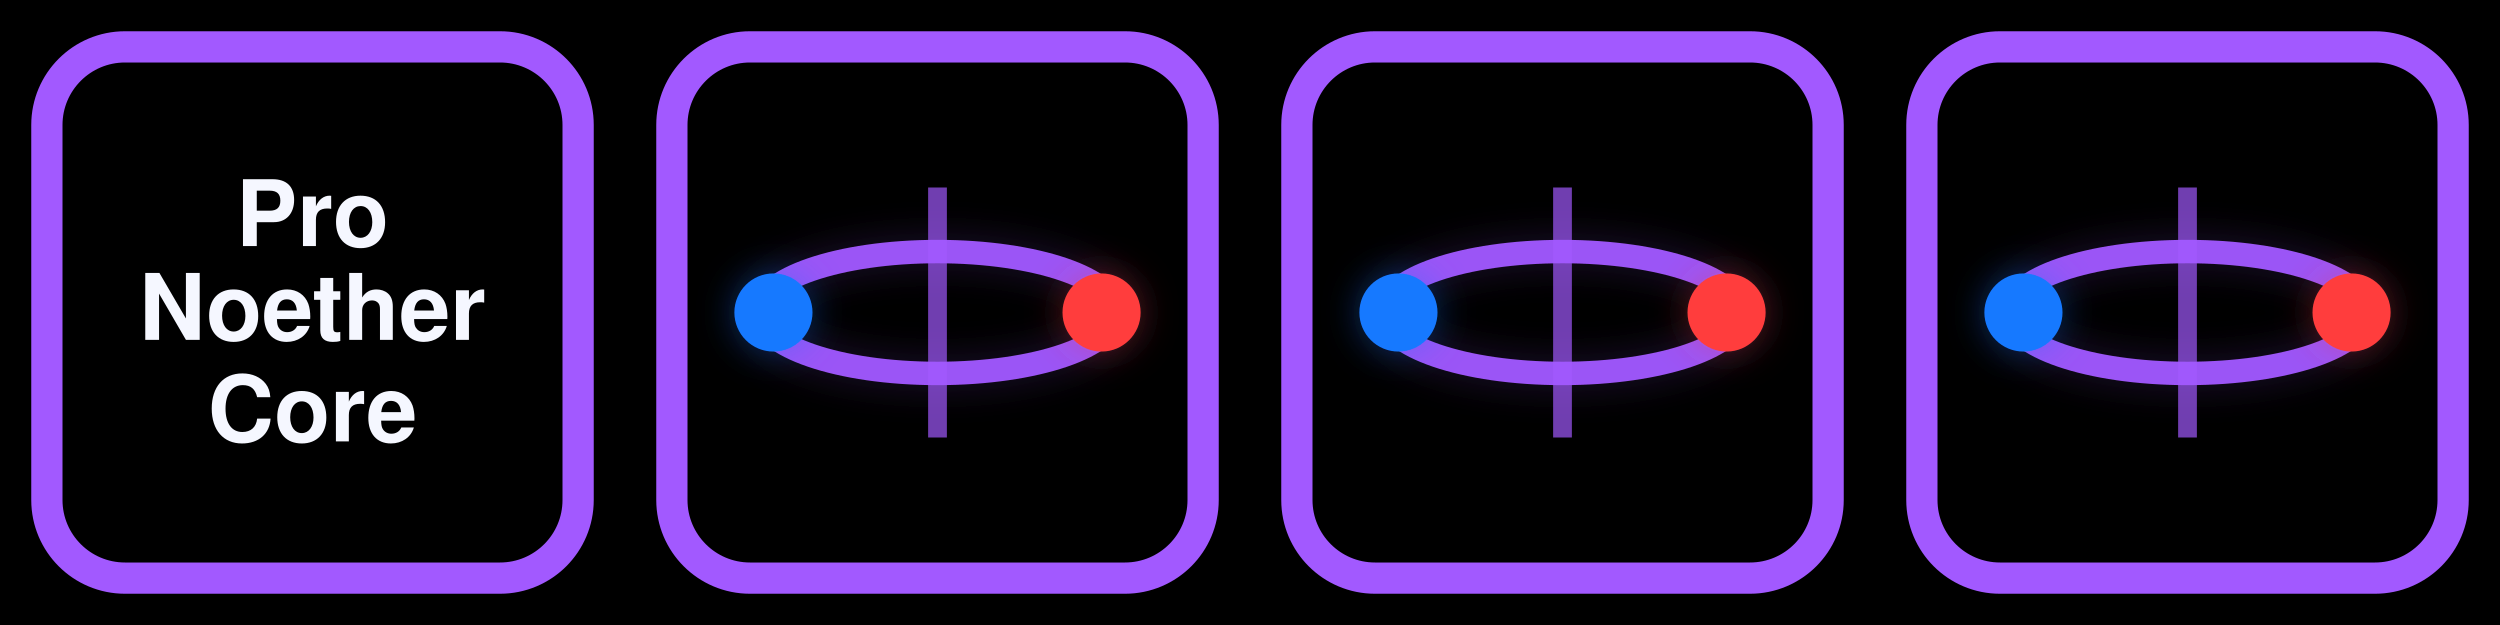
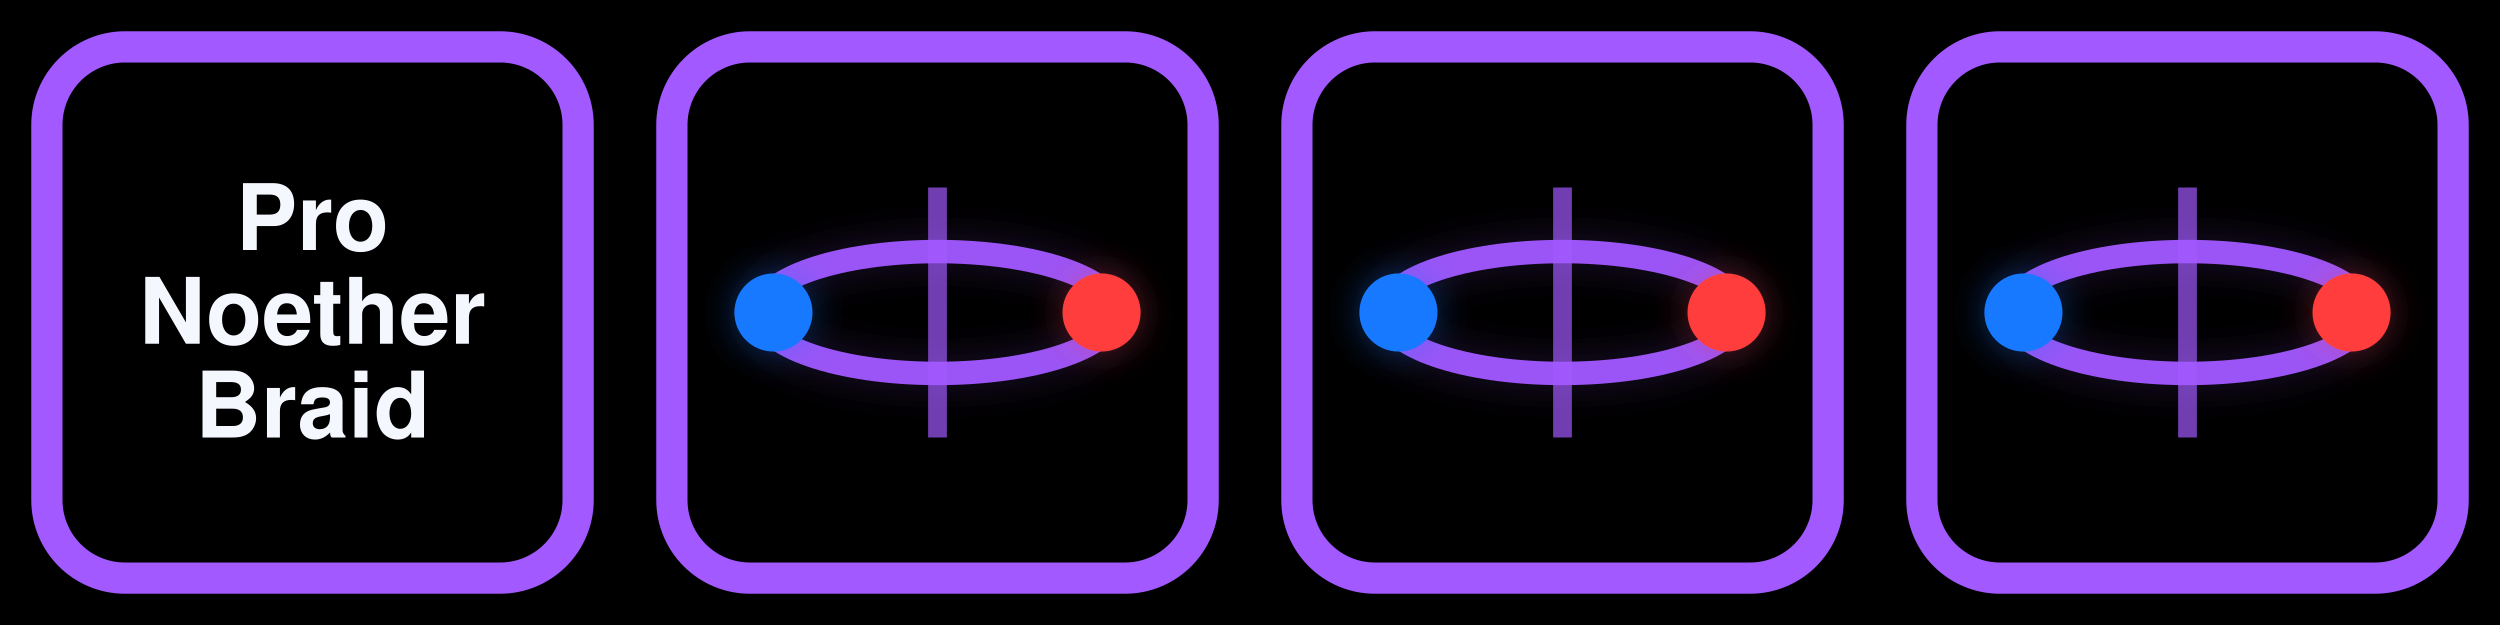
<svg xmlns="http://www.w3.org/2000/svg" viewBox="0 0 320 80" role="img" aria-labelledby="title desc">
  <g transform="translate(0.00 0.00)">
    <rect width="80" height="80" fill="#000000" />
    <rect x="6.00" y="6.00" width="68.00" height="68.00" rx="10.00" fill="none" stroke="#a259ff" stroke-width="4" />
-     <text x="40" y="31.50" fill="#f5f7ff" font-family="'Helvetica Neue', Helvetica, Arial, sans-serif" font-size="11.75" font-weight="700" text-anchor="middle">Pro</text>
-     <text x="40" y="43.50" fill="#f5f7ff" font-family="'Helvetica Neue', Helvetica, Arial, sans-serif" font-size="11.75" font-weight="700" text-anchor="middle">Noether</text>
-     <text x="40" y="56.50" fill="#f5f7ff" font-family="'Helvetica Neue', Helvetica, Arial, sans-serif" font-size="11.75" font-weight="700" text-anchor="middle">Core</text>
+     <text x="40" y="32.00" fill="#f5f7ff" font-family="'Helvetica Neue', Helvetica, Arial, sans-serif" font-size="11.75" font-weight="700" text-anchor="middle">Pro</text>
+     <text x="40" y="44.00" fill="#f5f7ff" font-family="'Helvetica Neue', Helvetica, Arial, sans-serif" font-size="11.75" font-weight="700" text-anchor="middle">Noether</text>
+     <text x="40" y="56.00" fill="#f5f7ff" font-family="'Helvetica Neue', Helvetica, Arial, sans-serif" font-size="11.75" font-weight="700" text-anchor="middle">Braid</text>
  </g>
  <g transform="translate(80.00 0.00)">
    <rect width="80" height="80" fill="#000000" />
    <rect x="6.00" y="6.00" width="68.00" height="68.00" rx="10.00" fill="none" stroke="#a259ff" stroke-width="4" />
    <svg x="4.00" y="4.00" width="72" height="72" viewBox="0 0 120 120" aria-hidden="true">
      <ellipse cx="60" cy="60" rx="38" ry="13" fill="none" stroke="rgba(162, 89, 255, 0.96)" stroke-width="5" style="filter:drop-shadow(0 0 4px rgba(162, 89, 255, 0.22))" />
      <line x1="60" y1="33.333" x2="60" y2="86.667" fill="none" stroke="rgba(162, 89, 255, 0.82)" stroke-width="4" stroke-linecap="butt" opacity="0.84" />
      <circle cx="25" cy="60" r="8.333" fill="#1879ff" vector-effect="non-scaling-stroke" style="filter:drop-shadow(0 0 4px rgba(24, 121, 255, 0.34))" />
      <circle cx="95" cy="60" r="8.333" fill="#ff3d3d" vector-effect="non-scaling-stroke" style="filter:drop-shadow(0 0 4px rgba(255, 61, 61, 0.32))" />
    </svg>
  </g>
  <g transform="translate(160.00 0.00)">
    <rect width="80" height="80" fill="#000000" />
    <rect x="6.00" y="6.00" width="68.00" height="68.00" rx="10.00" fill="none" stroke="#a259ff" stroke-width="4" />
    <svg x="4.00" y="4.00" width="72" height="72" viewBox="0 0 120 120" aria-hidden="true">
      <ellipse cx="60" cy="60" rx="38" ry="13" fill="none" stroke="rgba(162, 89, 255, 0.96)" stroke-width="5" style="filter:drop-shadow(0 0 4px rgba(162, 89, 255, 0.22))" />
      <line x1="60" y1="33.333" x2="60" y2="86.667" fill="none" stroke="rgba(162, 89, 255, 0.82)" stroke-width="4" stroke-linecap="butt" opacity="0.84" />
      <circle cx="25" cy="60" r="8.333" fill="#1879ff" vector-effect="non-scaling-stroke" style="filter:drop-shadow(0 0 4px rgba(24, 121, 255, 0.34))" />
      <circle cx="95" cy="60" r="8.333" fill="#ff3d3d" vector-effect="non-scaling-stroke" style="filter:drop-shadow(0 0 4px rgba(255, 61, 61, 0.32))" />
    </svg>
  </g>
  <g transform="translate(240.00 0.00)">
    <rect width="80" height="80" fill="#000000" />
    <rect x="6.00" y="6.00" width="68.00" height="68.00" rx="10.00" fill="none" stroke="#a259ff" stroke-width="4" />
    <svg x="4.00" y="4.00" width="72" height="72" viewBox="0 0 120 120" aria-hidden="true">
      <ellipse cx="60" cy="60" rx="38" ry="13" fill="none" stroke="rgba(162, 89, 255, 0.96)" stroke-width="5" style="filter:drop-shadow(0 0 4px rgba(162, 89, 255, 0.22))" />
      <line x1="60" y1="33.333" x2="60" y2="86.667" fill="none" stroke="rgba(162, 89, 255, 0.82)" stroke-width="4" stroke-linecap="butt" opacity="0.84" />
      <circle cx="25" cy="60" r="8.333" fill="#1879ff" vector-effect="non-scaling-stroke" style="filter:drop-shadow(0 0 4px rgba(24, 121, 255, 0.34))" />
      <circle cx="95" cy="60" r="8.333" fill="#ff3d3d" vector-effect="non-scaling-stroke" style="filter:drop-shadow(0 0 4px rgba(255, 61, 61, 0.32))" />
    </svg>
  </g>
</svg>
